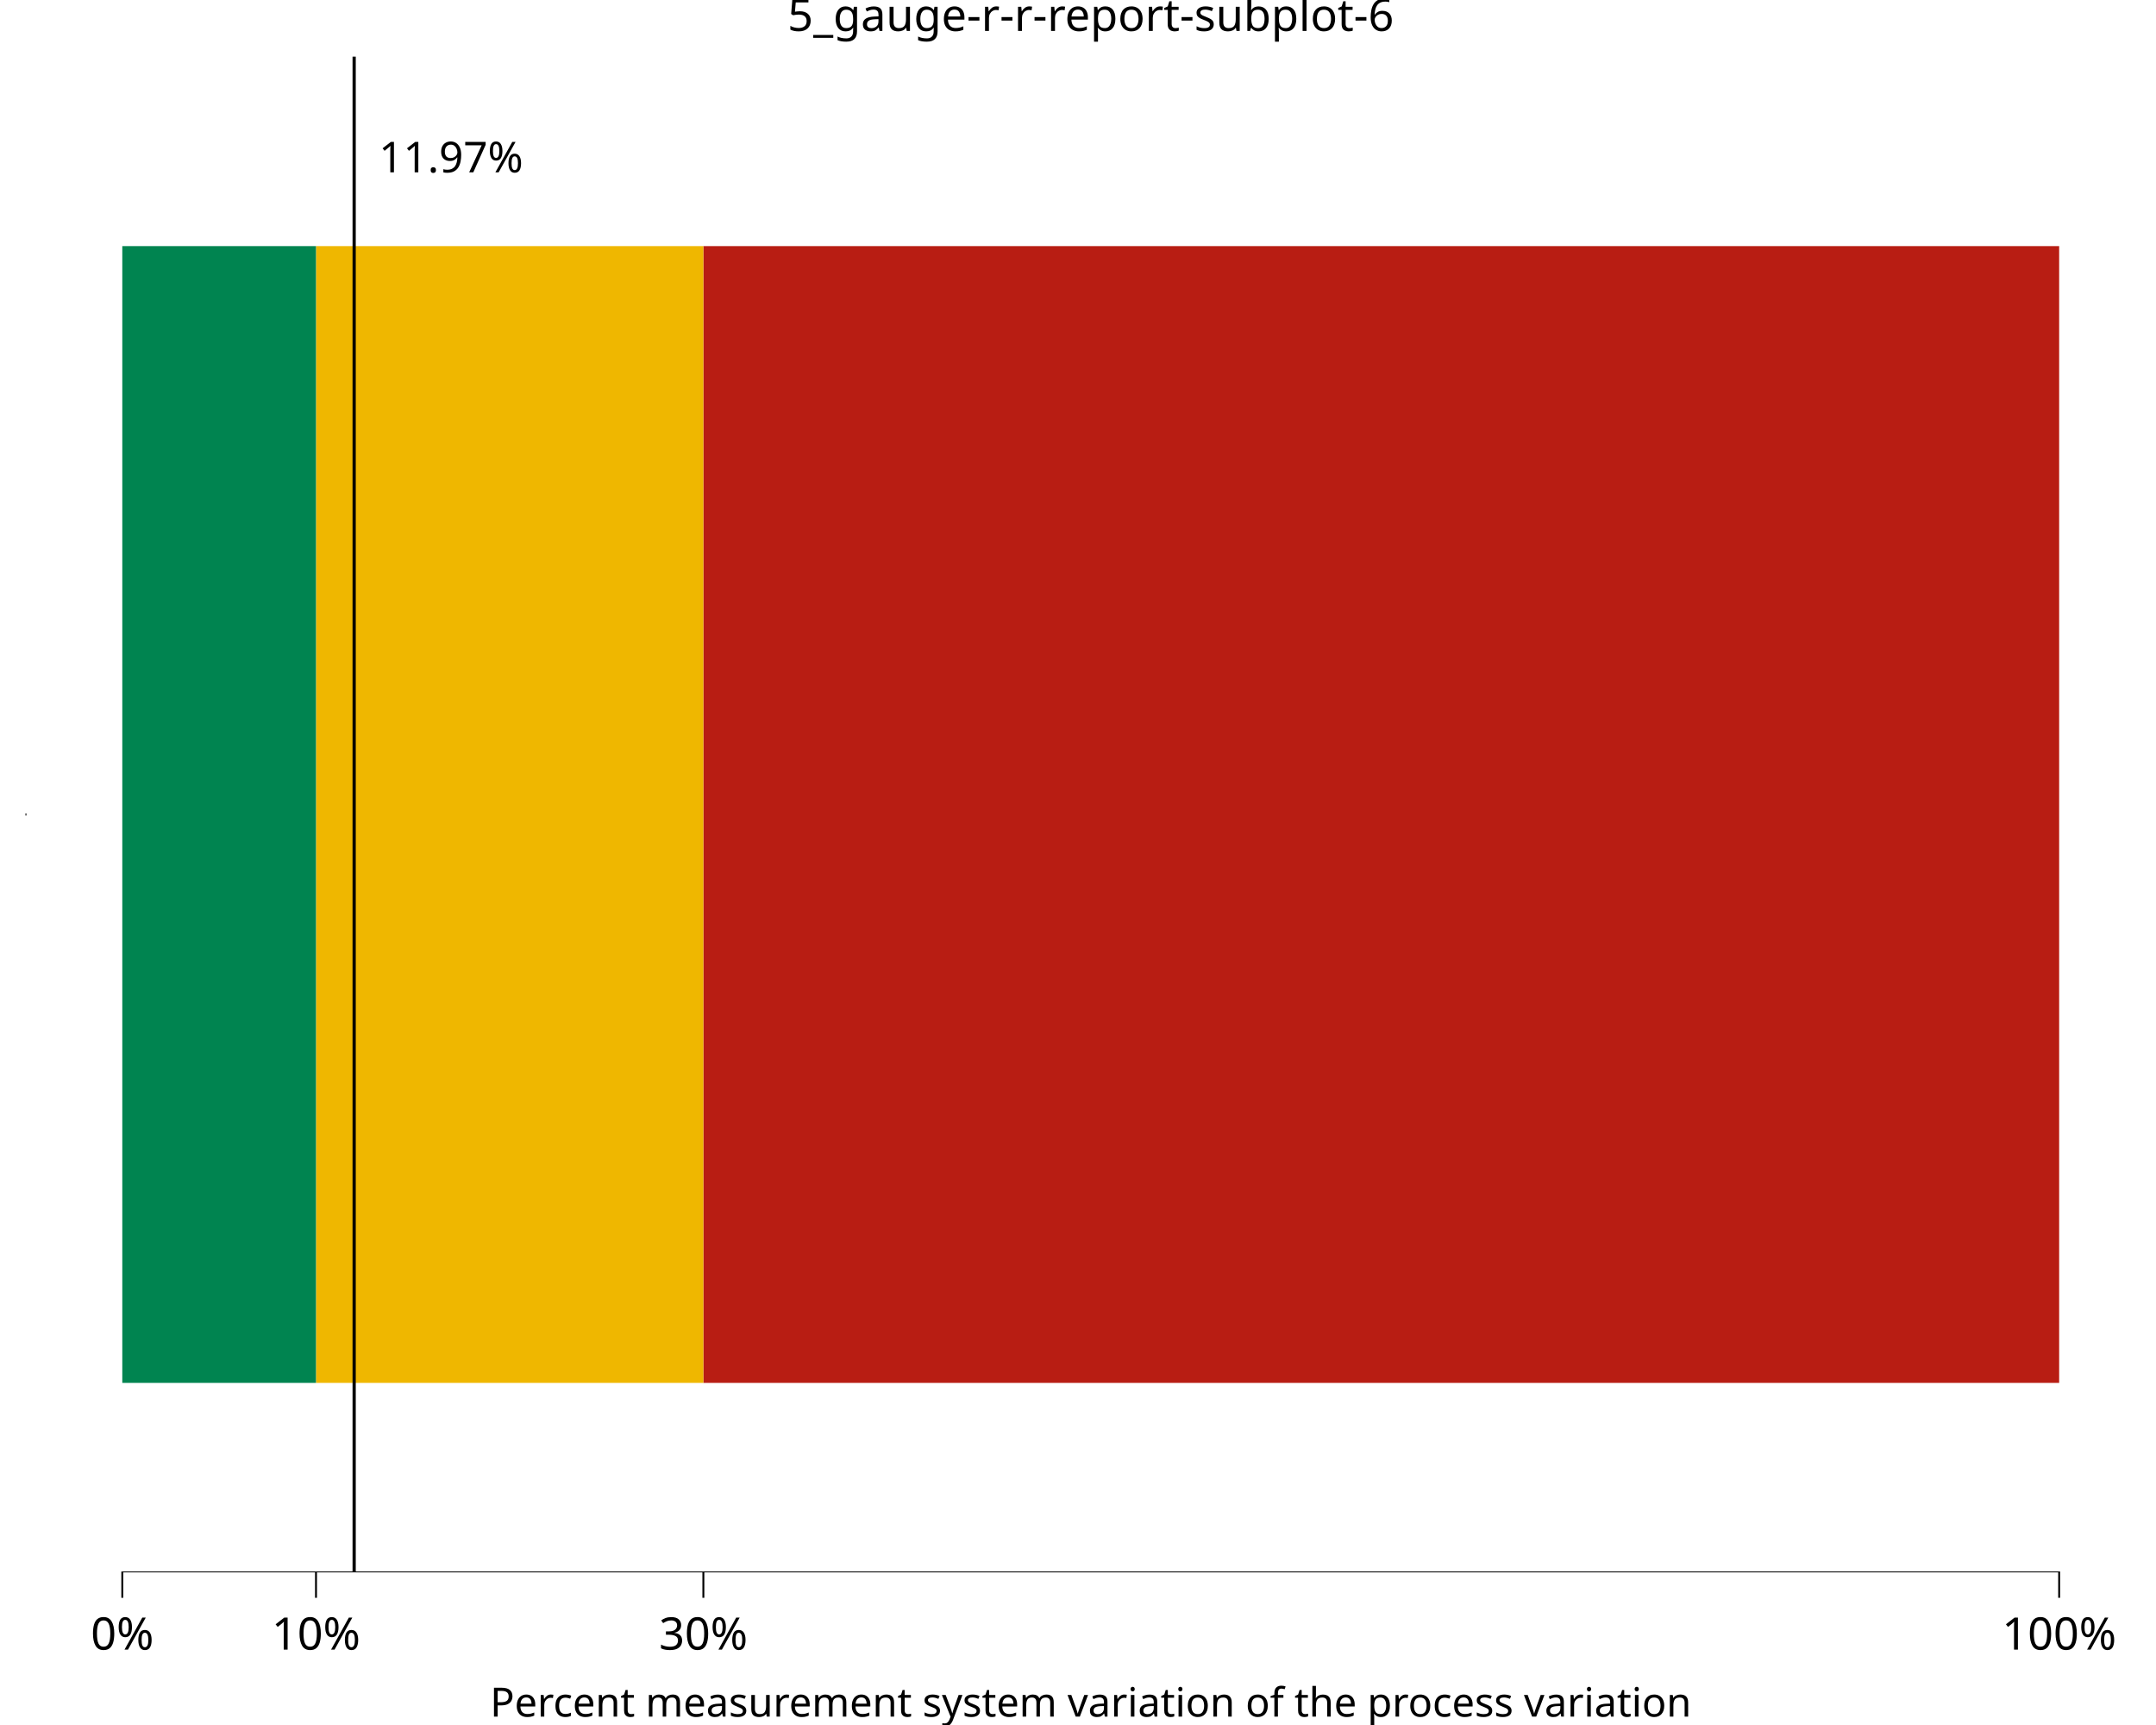
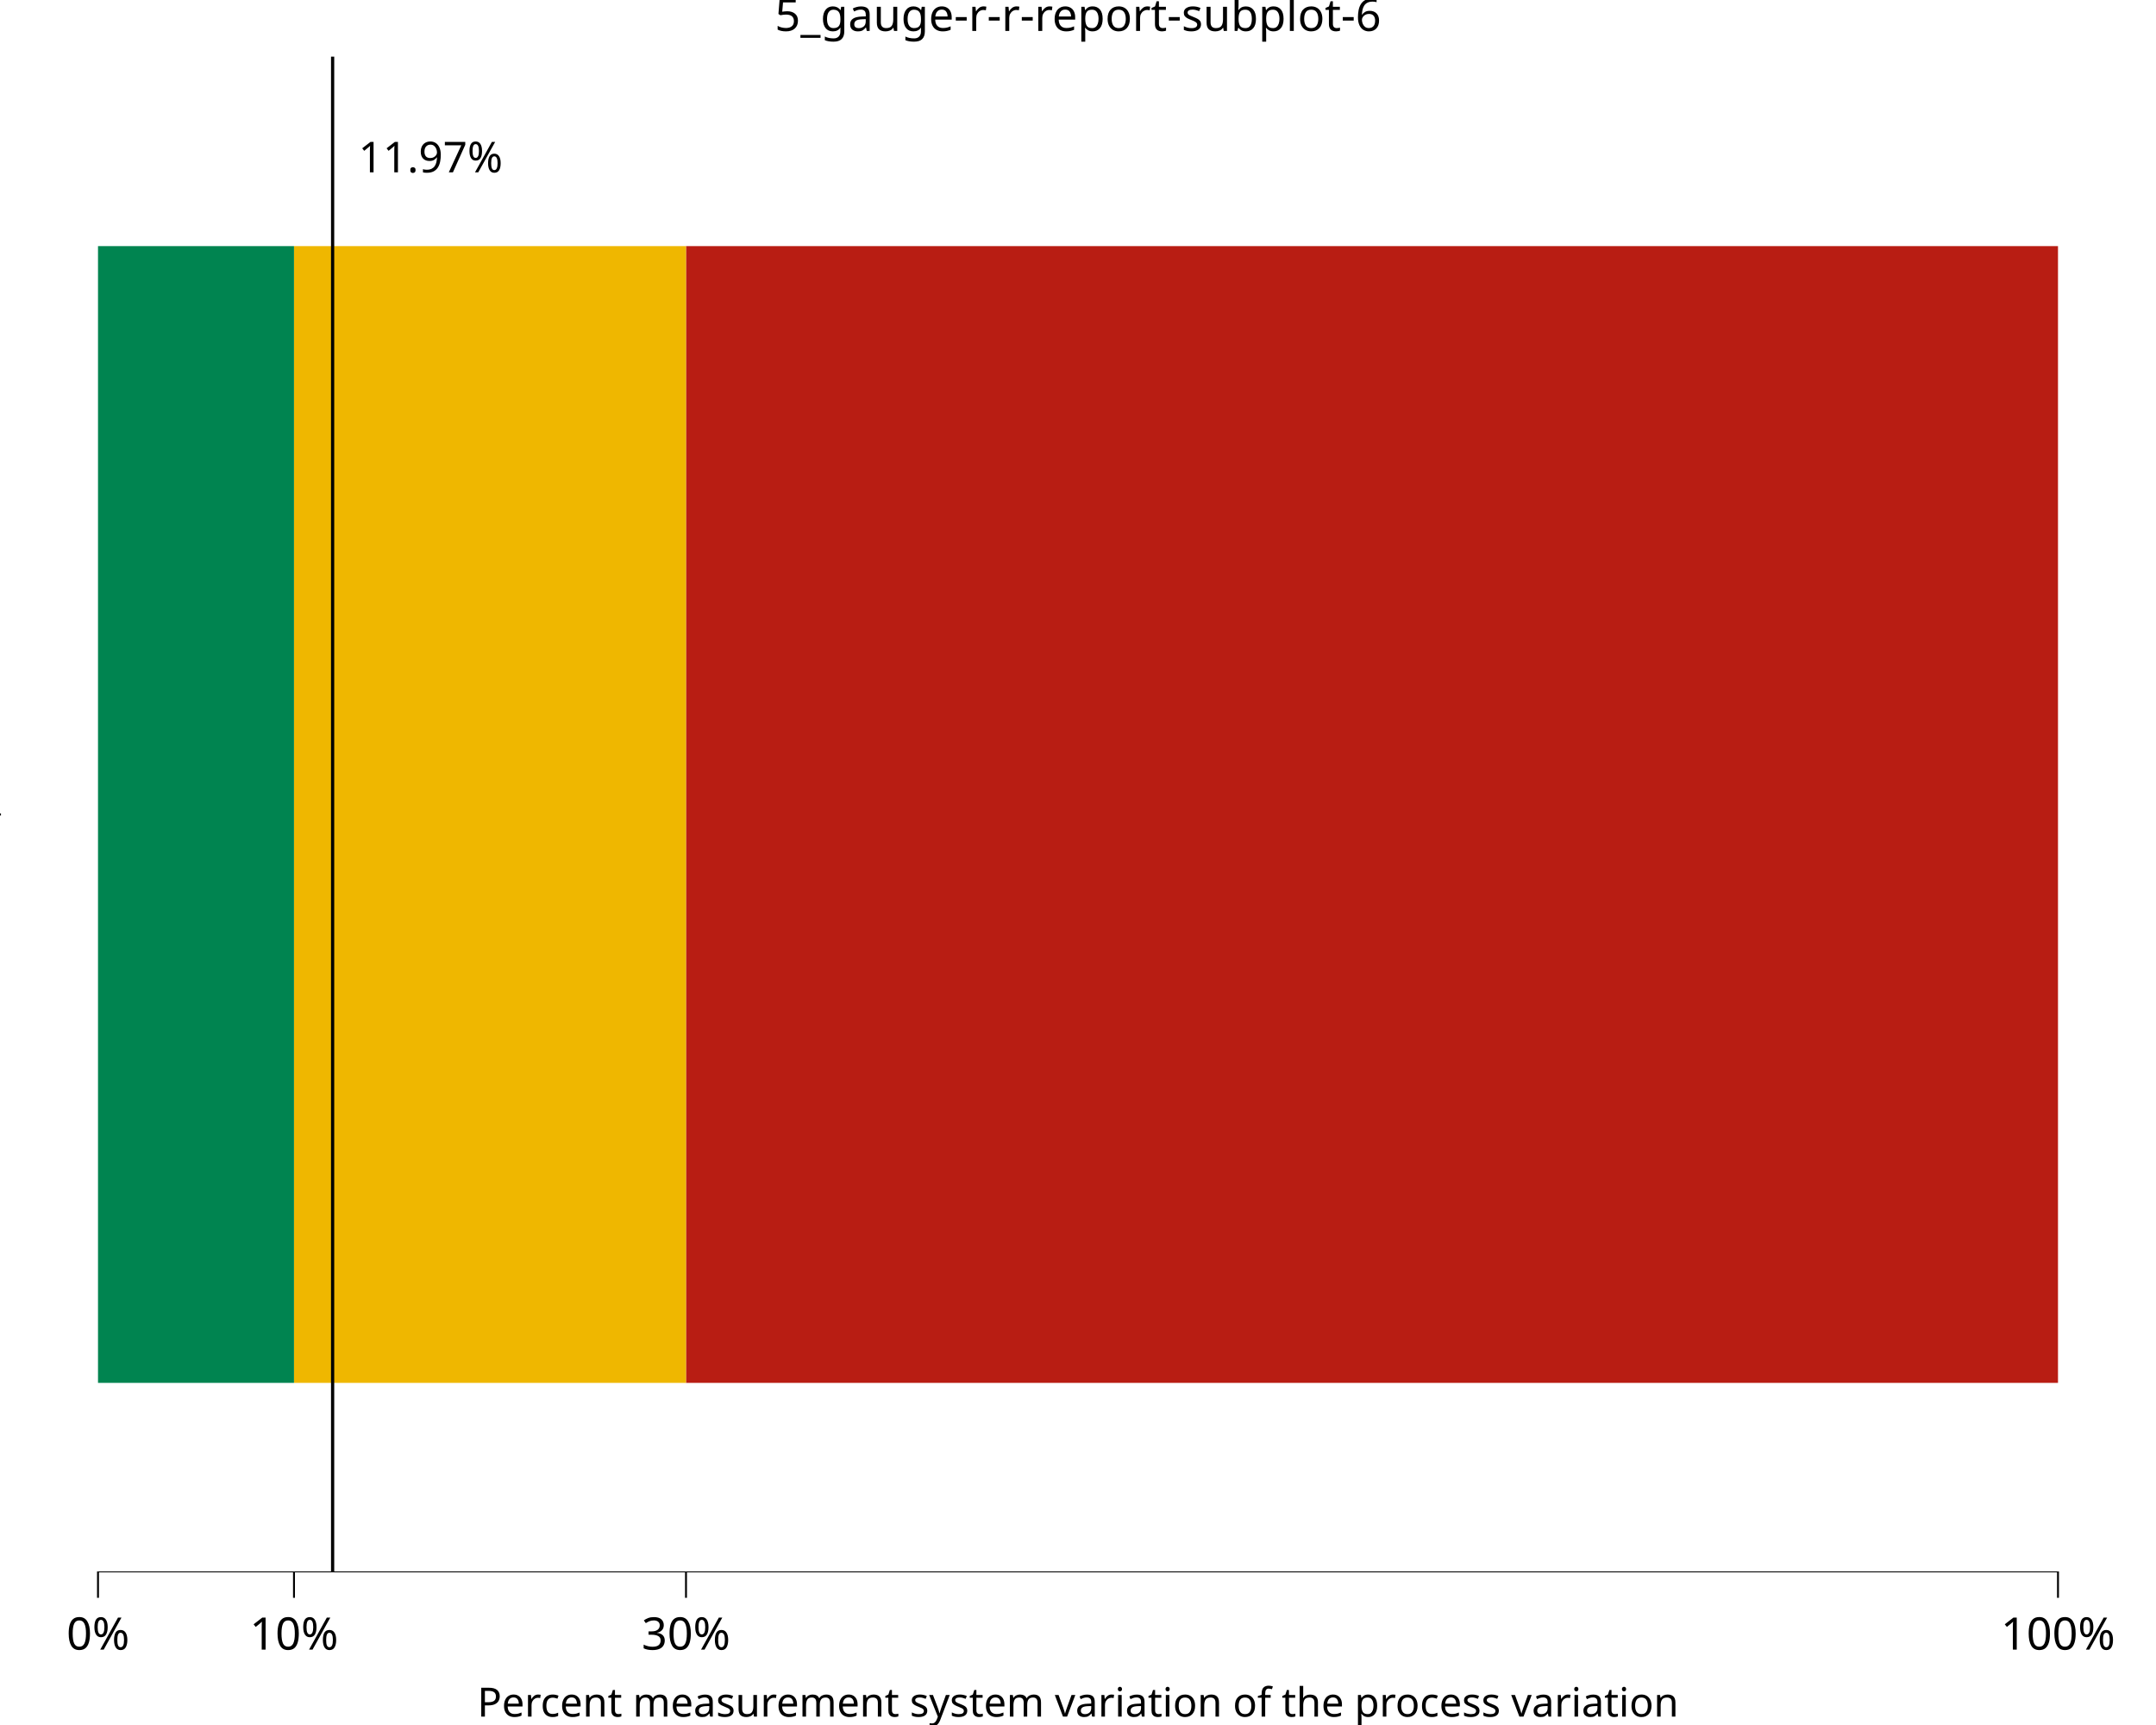
<svg xmlns="http://www.w3.org/2000/svg" class="svglite" data-engine-version="2.0" width="720.00pt" height="576.00pt" viewBox="0 0 720.00 576.00">
  <defs>
    <style type="text/css">
    .svglite line, .svglite polyline, .svglite polygon, .svglite path, .svglite rect, .svglite circle {
      fill: none;
      stroke: #000000;
      stroke-linecap: round;
      stroke-linejoin: round;
      stroke-miterlimit: 10.00;
    }
  </style>
  </defs>
  <rect width="100%" height="100%" style="stroke: none; fill: #FFFFFF;" />
  <defs>
    <clipPath id="cpMC4wMHw3MjAuMDB8MC4wMHw1NzYuMDA=">
      <rect x="0.00" y="0.00" width="720.00" height="576.00" />
    </clipPath>
  </defs>
  <g clip-path="url(#cpMC4wMHw3MjAuMDB8MC4wMHw1NzYuMDA=)">
    <rect x="0.00" y="0.00" width="720.00" height="576.00" style="stroke-width: 10.67; stroke: none;" />
  </g>
  <defs>
-     <clipPath id="cpOC41MHw3MjAuMDB8MTguOTJ8NTI1LjAz">
-       <rect x="8.50" y="18.92" width="711.50" height="506.11" />
+     <clipPath id="cpMC4wMHw3MjAuMDB8MTguOTJ8NTI1LjAz">
+       <rect x="0.00" y="18.92" width="720.00" height="506.11" />
    </clipPath>
  </defs>
-   <g clip-path="url(#cpOC41MHw3MjAuMDB8MTguOTJ8NTI1LjAz)">
-     <rect x="8.50" y="18.92" width="711.50" height="506.11" style="stroke-width: 10.67; stroke: none;" />
-     <rect x="234.89" y="82.18" width="452.77" height="379.58" style="stroke-width: 1.07; stroke: none; stroke-linecap: butt; stroke-linejoin: miter; fill: #B81D13;" />
-     <rect x="105.53" y="82.18" width="129.36" height="379.58" style="stroke-width: 1.07; stroke: none; stroke-linecap: butt; stroke-linejoin: miter; fill: #EFB700;" />
-     <rect x="40.84" y="82.18" width="64.68" height="379.58" style="stroke-width: 1.07; stroke: none; stroke-linecap: butt; stroke-linejoin: miter; fill: #008450;" />
-     <line x1="118.27" y1="525.03" x2="118.27" y2="18.92" style="stroke-width: 1.07; stroke-linecap: butt;" />
-     <line x1="40.53" y1="525.03" x2="687.98" y2="525.03" style="stroke-width: 0.64; stroke-linecap: butt;" />
-     <line x1="8.50" y1="272.29" x2="8.50" y2="271.65" style="stroke-width: 0.64; stroke-linecap: butt;" />
-     <text x="150.61" y="57.55" text-anchor="middle" style="font-size: 14.23px; font-family: sans;" textLength="48.25px" lengthAdjust="spacingAndGlyphs">11.97%</text>
-     <rect x="8.50" y="18.92" width="711.50" height="506.11" style="stroke-width: 0.00; stroke: none;" />
+   <g clip-path="url(#cpMC4wMHw3MjAuMDB8MTguOTJ8NTI1LjAz)">
+     <rect x="0.00" y="18.92" width="720.00" height="506.11" style="stroke-width: 10.67; stroke: none;" />
+     <rect x="229.09" y="82.18" width="458.18" height="379.58" style="stroke-width: 1.07; stroke: none; stroke-linecap: butt; stroke-linejoin: miter; fill: #B81D13;" />
+     <rect x="98.18" y="82.18" width="130.91" height="379.58" style="stroke-width: 1.07; stroke: none; stroke-linecap: butt; stroke-linejoin: miter; fill: #EFB700;" />
+     <rect x="32.73" y="82.18" width="65.45" height="379.58" style="stroke-width: 1.07; stroke: none; stroke-linecap: butt; stroke-linejoin: miter; fill: #008450;" />
+     <line x1="111.08" y1="525.03" x2="111.08" y2="18.92" style="stroke-width: 1.07; stroke-linecap: butt;" />
+     <line x1="32.41" y1="525.03" x2="687.59" y2="525.03" style="stroke-width: 0.64; stroke-linecap: butt;" />
+     <line x1="0.00" y1="272.29" x2="0.00" y2="271.65" style="stroke-width: 0.64; stroke-linecap: butt;" />
+     <text x="143.80" y="57.55" text-anchor="middle" style="font-size: 14.23px; font-family: sans;" textLength="48.25px" lengthAdjust="spacingAndGlyphs">11.97%</text>
+     <rect x="0.00" y="18.92" width="720.00" height="506.11" style="stroke-width: 0.00; stroke: none;" />
  </g>
  <g clip-path="url(#cpMC4wMHw3MjAuMDB8MC4wMHw1NzYuMDA=)">
-     <polyline points="8.50,525.03 8.50,18.92 " style="stroke-width: 0.00; stroke: none; stroke-linecap: butt;" />
-     <polyline points="8.50,525.03 720.00,525.03 " style="stroke-width: 0.00; stroke: none; stroke-linecap: butt;" />
-     <polyline points="40.84,533.53 40.84,525.03 " style="stroke-width: 0.64; stroke-linecap: butt;" />
-     <polyline points="105.53,533.53 105.53,525.03 " style="stroke-width: 0.64; stroke-linecap: butt;" />
-     <polyline points="234.89,533.53 234.89,525.03 " style="stroke-width: 0.64; stroke-linecap: butt;" />
-     <polyline points="687.66,533.53 687.66,525.03 " style="stroke-width: 0.64; stroke-linecap: butt;" />
-     <text x="40.84" y="550.83" text-anchor="middle" style="font-size: 15.00px; font-family: sans;" textLength="21.68px" lengthAdjust="spacingAndGlyphs">0%</text>
-     <text x="105.53" y="550.83" text-anchor="middle" style="font-size: 15.00px; font-family: sans;" textLength="30.02px" lengthAdjust="spacingAndGlyphs">10%</text>
-     <text x="234.89" y="550.83" text-anchor="middle" style="font-size: 15.00px; font-family: sans;" textLength="30.02px" lengthAdjust="spacingAndGlyphs">30%</text>
-     <text x="687.66" y="550.83" text-anchor="middle" style="font-size: 15.00px; font-family: sans;" textLength="38.37px" lengthAdjust="spacingAndGlyphs">100%</text>
-     <text x="364.25" y="573.20" text-anchor="middle" style="font-size: 13.50px; font-family: sans;" textLength="377.49px" lengthAdjust="spacingAndGlyphs">Percent measurement system variation of the process variation</text>
-     <text x="364.25" y="10.32" text-anchor="middle" style="font-size: 15.00px; font-family: sans;" textLength="189.27px" lengthAdjust="spacingAndGlyphs">5_gauge-r-r-report-subplot-6</text>
+     <polyline points="0.00,525.03 0.00,18.92 " style="stroke-width: 0.00; stroke: none; stroke-linecap: butt;" />
+     <polyline points="0.00,525.03 720.00,525.03 " style="stroke-width: 0.00; stroke: none; stroke-linecap: butt;" />
+     <polyline points="32.73,533.53 32.73,525.03 " style="stroke-width: 0.64; stroke-linecap: butt;" />
+     <polyline points="98.18,533.53 98.18,525.03 " style="stroke-width: 0.64; stroke-linecap: butt;" />
+     <polyline points="229.09,533.53 229.09,525.03 " style="stroke-width: 0.64; stroke-linecap: butt;" />
+     <polyline points="687.27,533.53 687.27,525.03 " style="stroke-width: 0.64; stroke-linecap: butt;" />
+     <text x="32.73" y="550.83" text-anchor="middle" style="font-size: 15.00px; font-family: sans;" textLength="21.68px" lengthAdjust="spacingAndGlyphs">0%</text>
+     <text x="98.18" y="550.83" text-anchor="middle" style="font-size: 15.00px; font-family: sans;" textLength="30.02px" lengthAdjust="spacingAndGlyphs">10%</text>
+     <text x="229.09" y="550.83" text-anchor="middle" style="font-size: 15.00px; font-family: sans;" textLength="30.02px" lengthAdjust="spacingAndGlyphs">30%</text>
+     <text x="687.27" y="550.83" text-anchor="middle" style="font-size: 15.00px; font-family: sans;" textLength="38.37px" lengthAdjust="spacingAndGlyphs">100%</text>
+     <text x="360.00" y="573.20" text-anchor="middle" style="font-size: 13.50px; font-family: sans;" textLength="377.49px" lengthAdjust="spacingAndGlyphs">Percent measurement system variation of the process variation</text>
+     <text x="360.00" y="10.32" text-anchor="middle" style="font-size: 15.00px; font-family: sans;" textLength="189.27px" lengthAdjust="spacingAndGlyphs">5_gauge-r-r-report-subplot-6</text>
  </g>
</svg>
